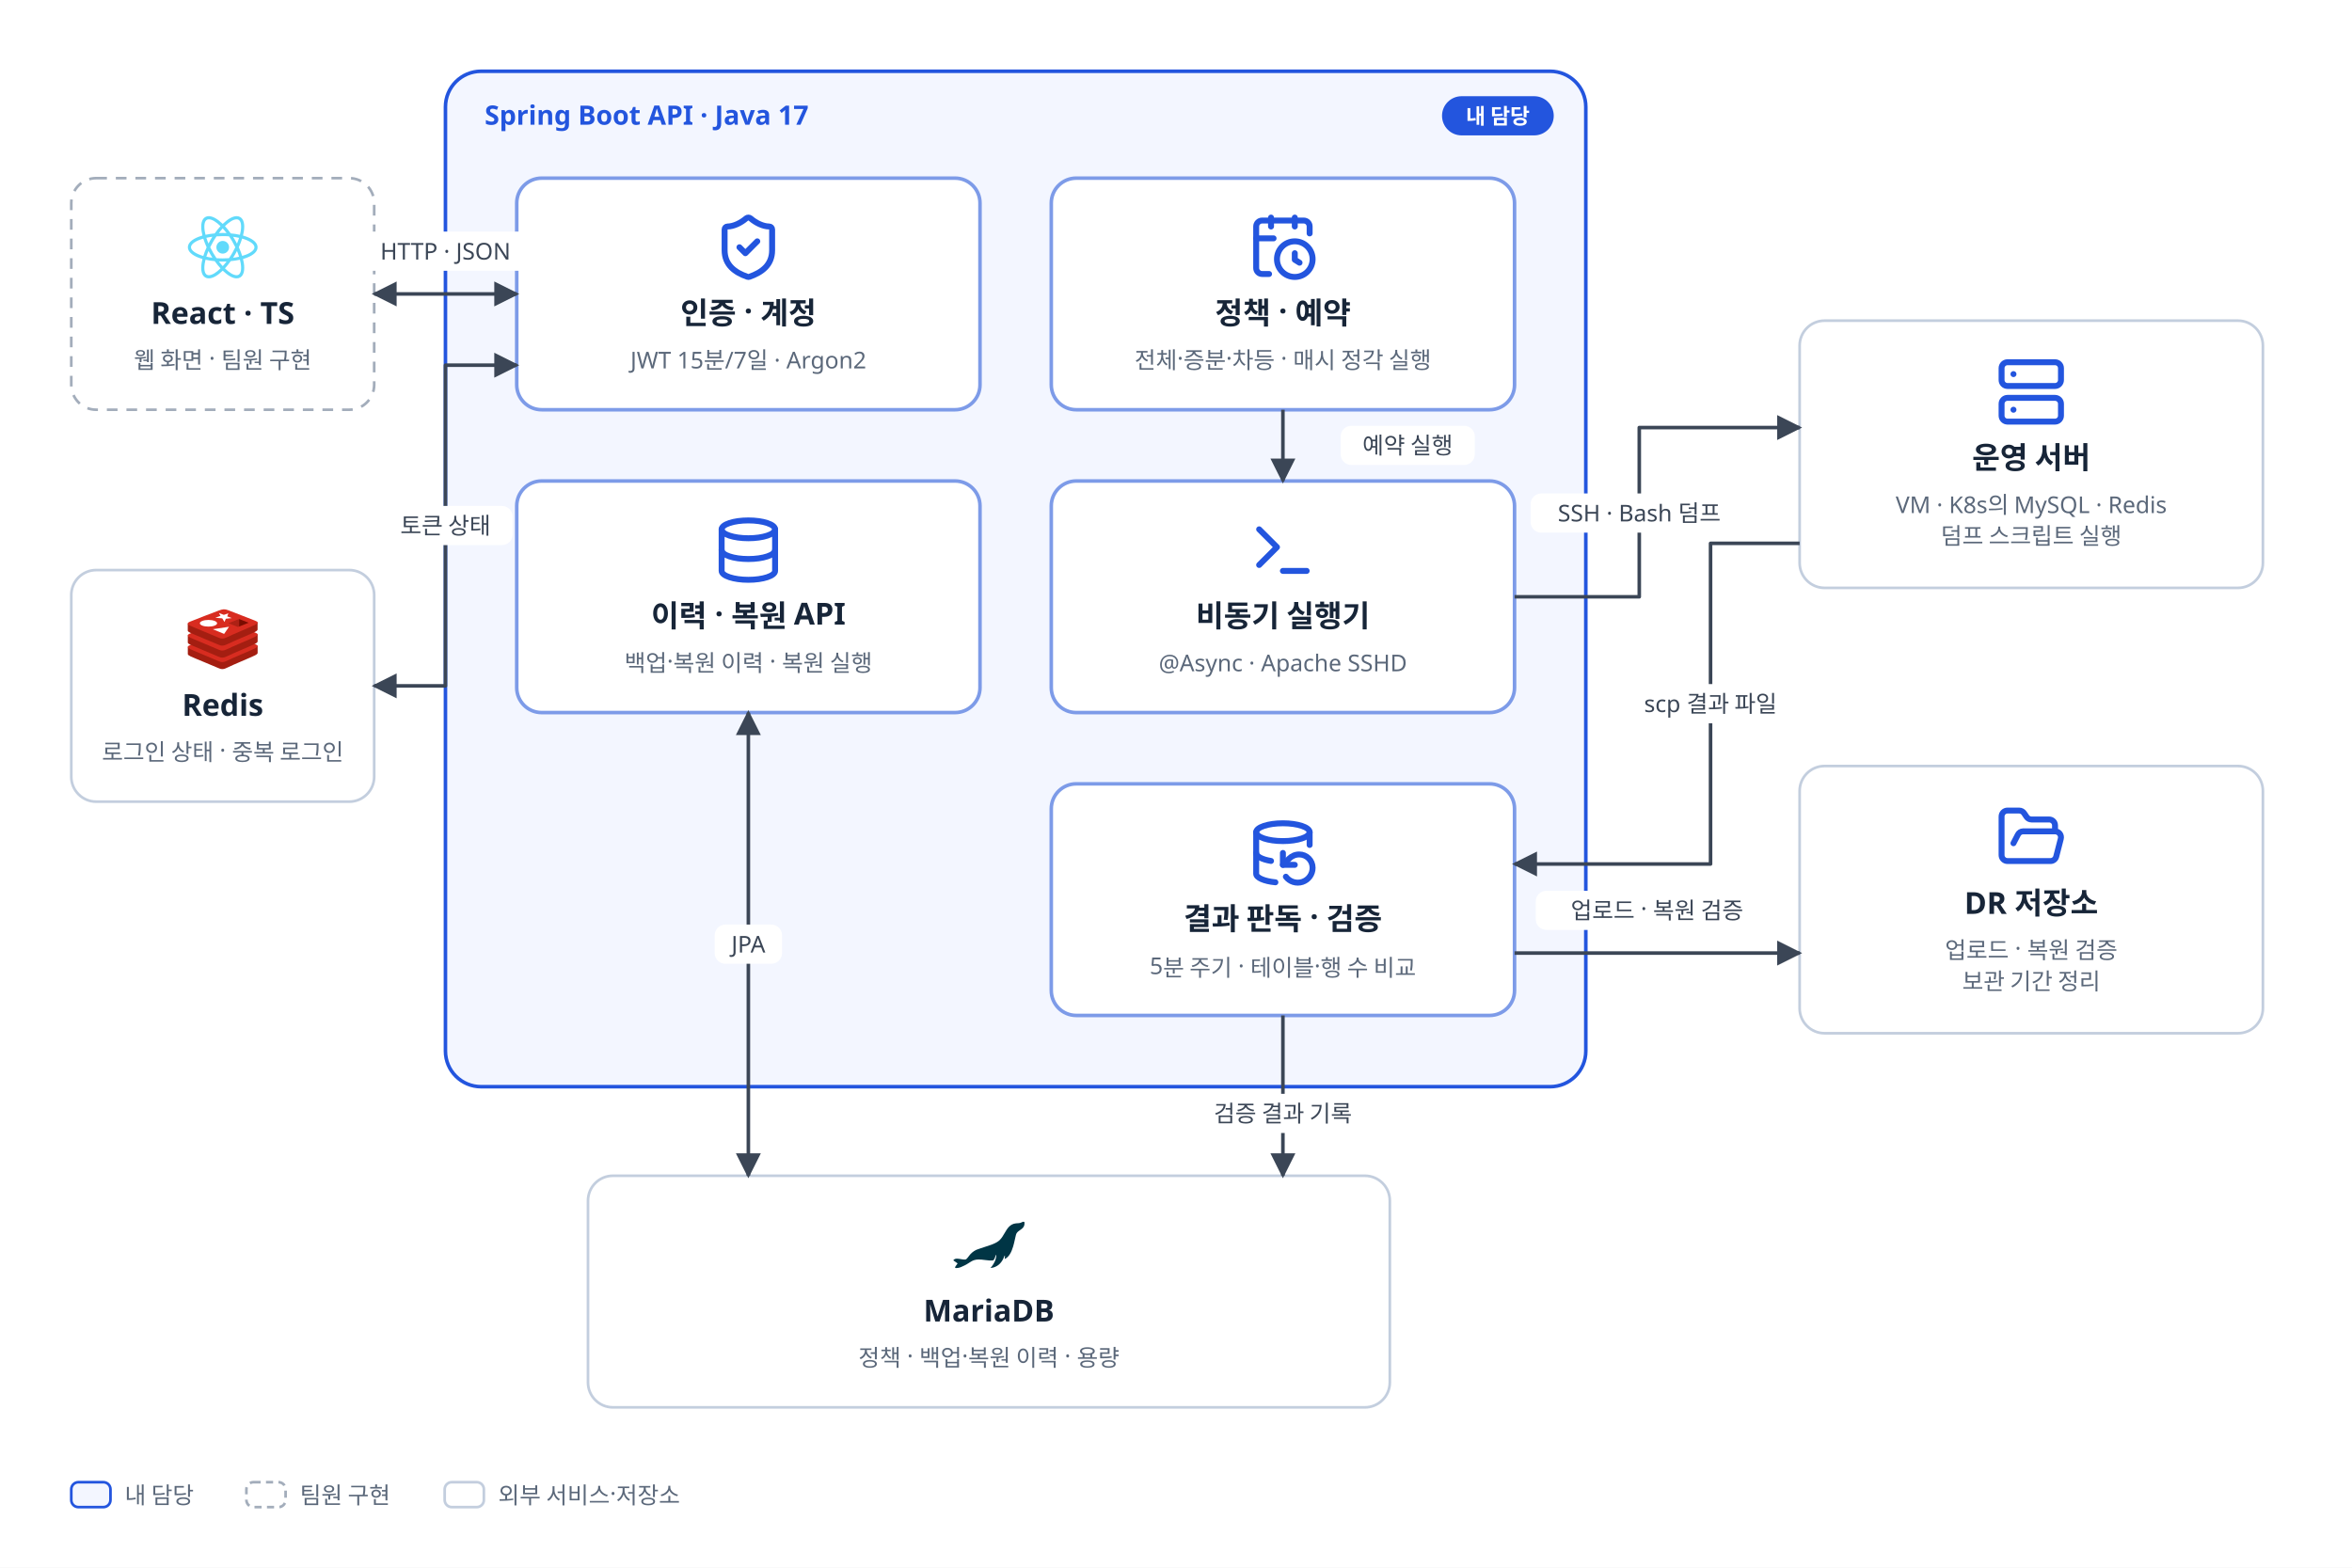
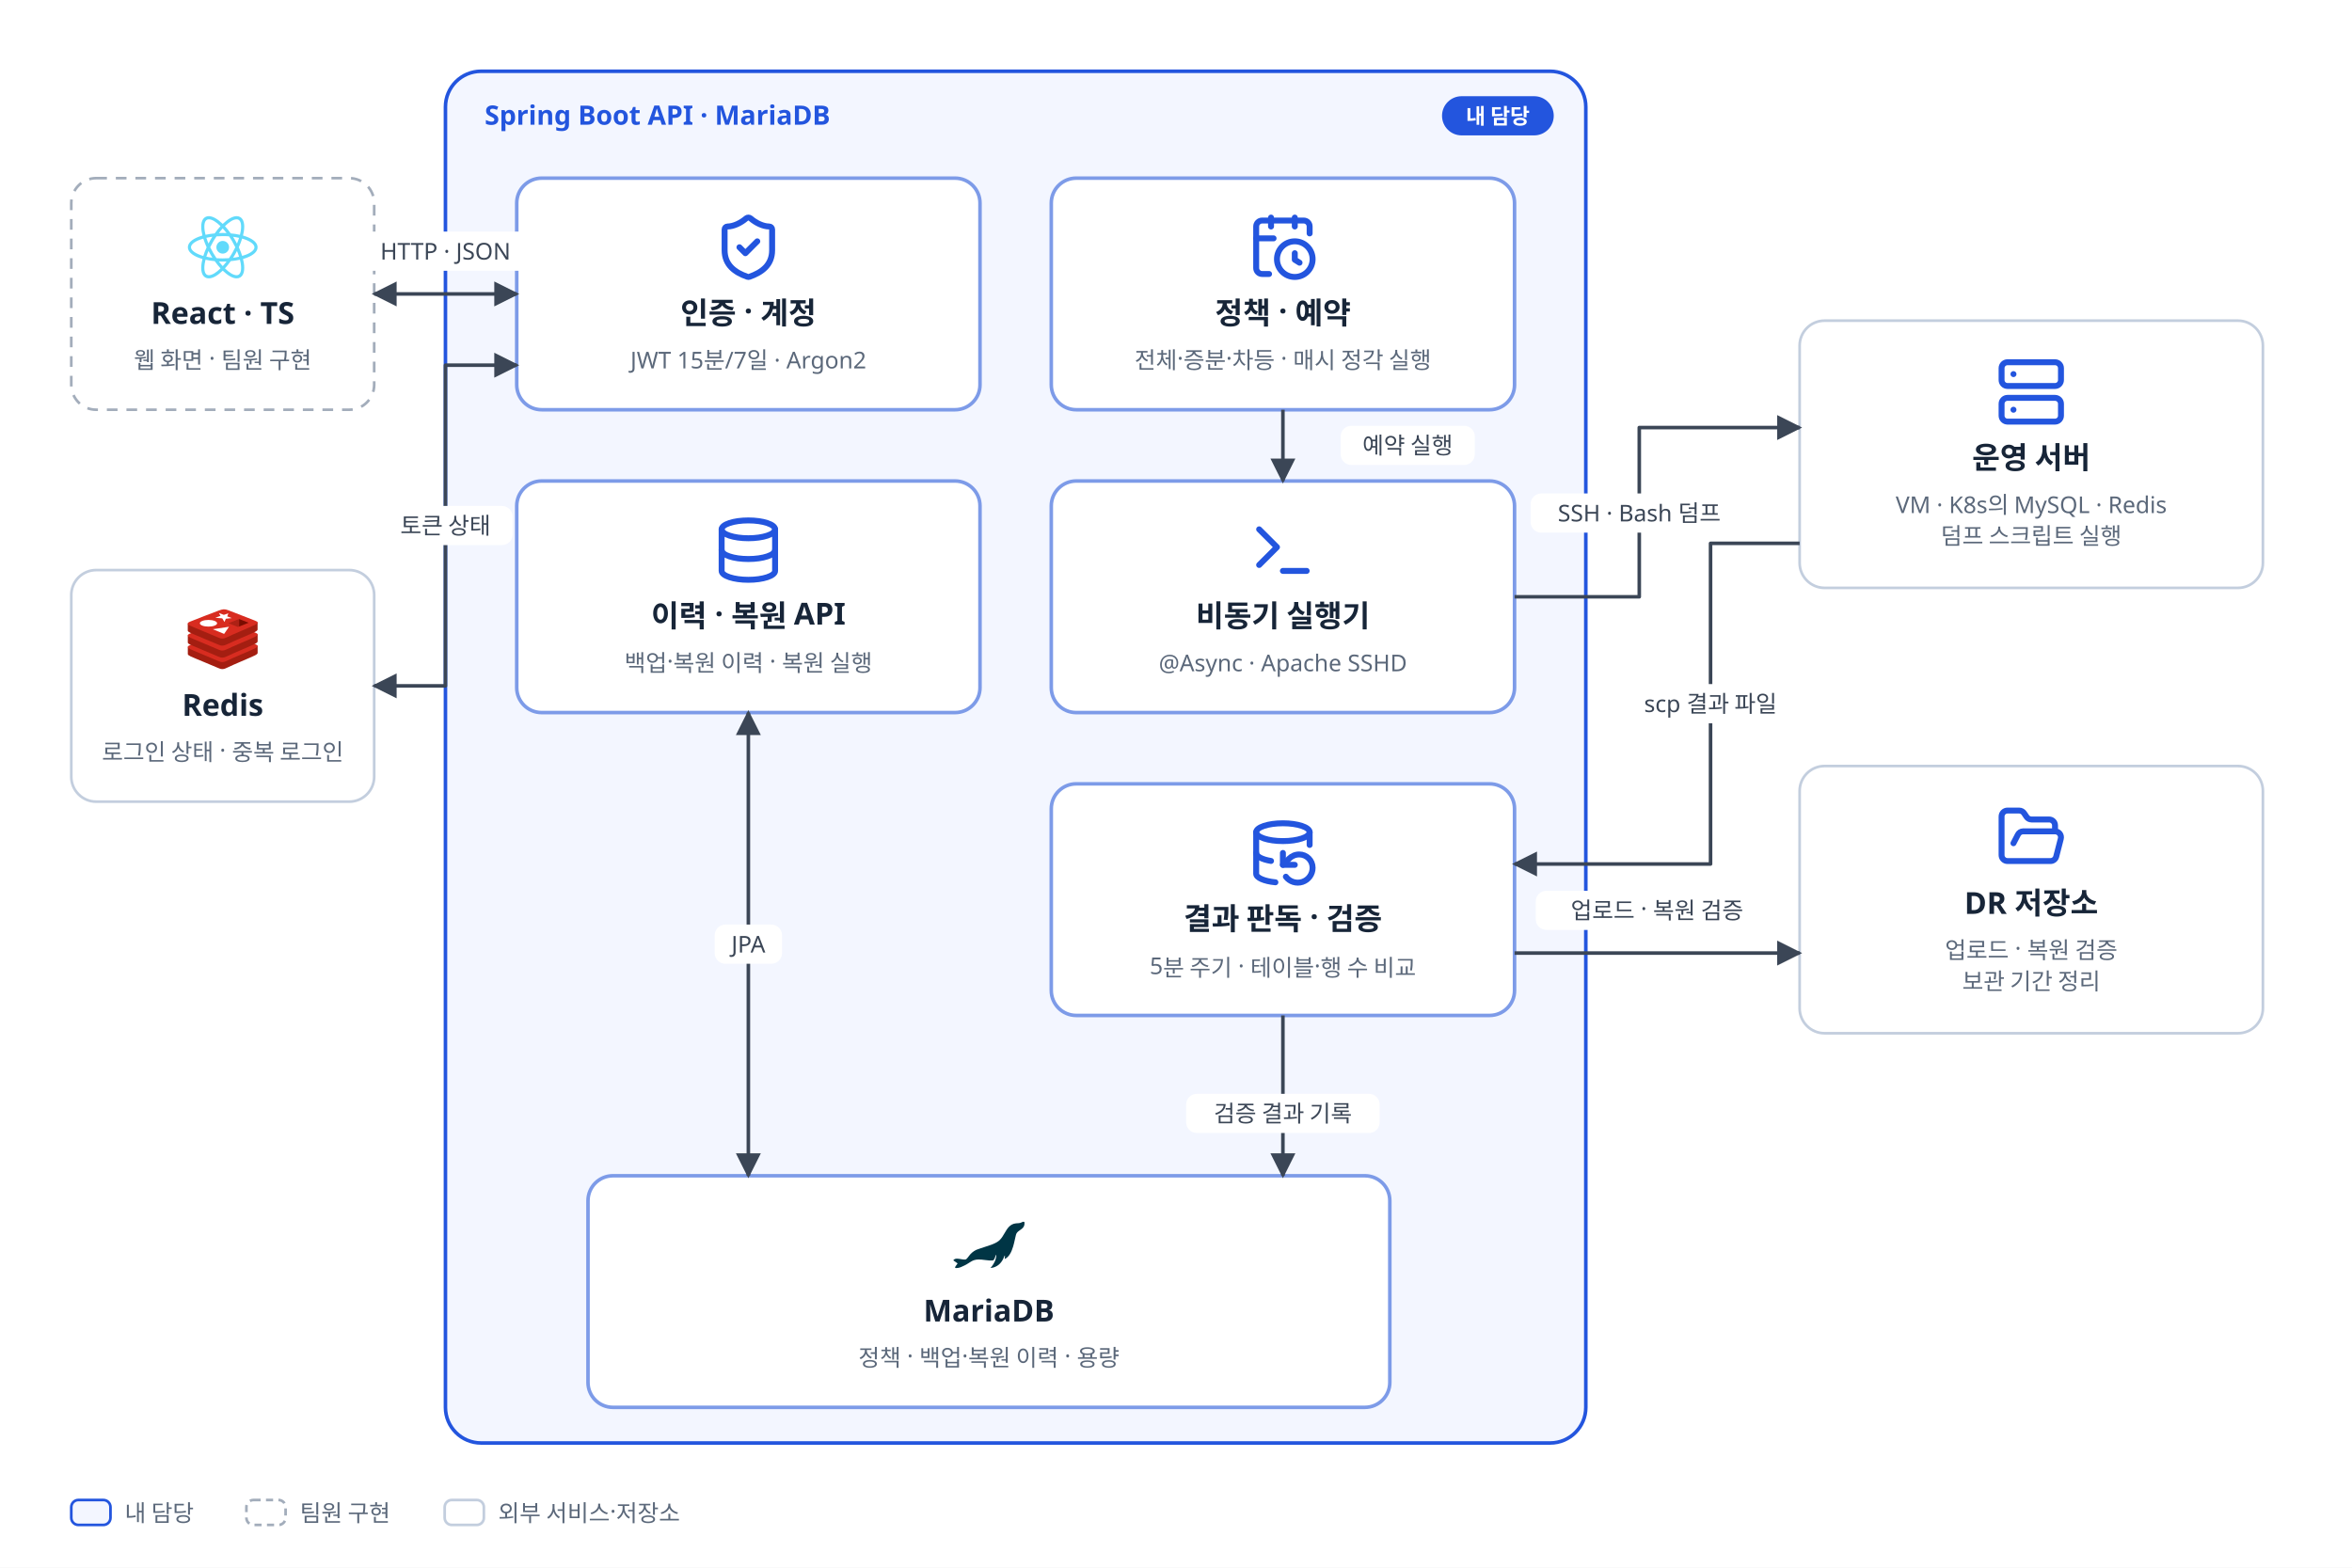
<svg xmlns="http://www.w3.org/2000/svg" width="1320" height="880" viewBox="0 0 1320 880" role="img" aria-labelledby="title desc" font-family="'Noto Sans KR','Malgun Gothic','Apple SD Gothic Neo',sans-serif">
  <defs>
    <marker id="arrow" viewBox="0 0 10 10" refX="9" refY="5" markerWidth="7" markerHeight="7" orient="auto-start-reverse">
      <path d="M0 0 L10 5 L0 10 Z" fill="#3b4656" />
    </marker>
    <marker id="arrow-start" viewBox="0 0 10 10" refX="1" refY="5" markerWidth="7" markerHeight="7" orient="auto">
      <path d="M10 0 L0 5 L10 10 Z" fill="#3b4656" />
    </marker>
    <marker id="arrow-key" viewBox="0 0 10 10" refX="9" refY="5" markerWidth="5" markerHeight="5" orient="auto-start-reverse">
      <path d="M0 0 L10 5 L0 10 Z" fill="#2355de" />
    </marker>
    <marker id="arrow-key-start" viewBox="0 0 10 10" refX="1" refY="5" markerWidth="5" markerHeight="5" orient="auto">
      <path d="M10 0 L0 5 L10 10 Z" fill="#2355de" />
    </marker>
    <symbol id="icon-calendar-clock" viewBox="0 0 24 24">
      <g fill="none" stroke="#2355de" stroke-width="2" stroke-linecap="round" stroke-linejoin="round">
        <path d="M16 14v2.2l1.6 1" />
        <path d="M16 2v3" />
        <path d="M21 7.338V5a2 2 0 00-2-2H5a2 2 0 00-2 2v14a2 2 0 002 2h2.338" />
        <path d="M3 9h5.859" />
        <path d="M8 2v3" />
        <circle cx="16" cy="16" r="6" />
      </g>
    </symbol>
    <symbol id="icon-database" viewBox="0 0 24 24">
      <g fill="none" stroke="#2355de" stroke-width="2" stroke-linecap="round" stroke-linejoin="round">
        <ellipse cx="12" cy="5" rx="9" ry="3" />
        <path d="M3 5V19A9 3 0 0 0 21 19V5" />
        <path d="M3 12A9 3 0 0 0 21 12" />
      </g>
    </symbol>
    <symbol id="icon-database-backup" viewBox="0 0 24 24">
      <g fill="none" stroke="#2355de" stroke-width="2" stroke-linecap="round" stroke-linejoin="round">
        <ellipse cx="12" cy="5" rx="9" ry="3" />
        <path d="M3 12a9 3 0 0 0 5 2.69" />
        <path d="M21 9.3V5" />
        <path d="M3 5v14a9 3 0 0 0 6.47 2.88" />
        <path d="M12 12v4h4" />
        <path d="M13 20a5 5 0 0 0 9-3 4.5 4.5 0 0 0-4.5-4.5c-1.33 0-2.54.54-3.41 1.41L12 16" />
      </g>
    </symbol>
    <symbol id="icon-folder-open" viewBox="0 0 24 24">
      <g fill="none" stroke="#2355de" stroke-width="2" stroke-linecap="round" stroke-linejoin="round">
        <path d="m6 14 1.5-2.9A2 2 0 0 1 9.24 10H20a2 2 0 0 1 1.94 2.5l-1.54 6a2 2 0 0 1-1.95 1.5H4a2 2 0 0 1-2-2V5a2 2 0 0 1 2-2h3.9a2 2 0 0 1 1.69.9l.81 1.2a2 2 0 0 0 1.67.9H18a2 2 0 0 1 2 2v2" />
      </g>
    </symbol>
    <symbol id="icon-mariadb" viewBox="0 0 128 128">
      <path fill="#003545" d="M127.403 22.767a1.824 1.824 0 0 0-1.24-.414c-1.236 0-2.833.838-3.693 1.287l-.34.175a11.721 11.721 0 0 1-4.612 1.16 64.756 64.756 0 0 0-4.896.34c-10.91 1.121-15.777 9.484-20.464 17.57-2.552 4.399-5.188 8.969-8.802 12.46-.747.724-1.541 1.4-2.378 2.02-3.74 2.78-8.435 4.765-12.088 6.17-3.518 1.345-7.359 2.553-11.066 3.722-3.4 1.07-6.609 2.082-9.56 3.178-1.144.422-2.299.823-3.459 1.205-2.688.872-4.626 1.54-7.458 3.49a47.949 47.949 0 0 0-2.963 2.183 31.255 31.255 0 0 0-5.913 6.227 36.767 36.767 0 0 1-4.966 5.961c-.598.584-1.659.872-3.248.872-1.86 0-4.115-.384-6.501-.79-2.462-.435-5.006-.85-7.188-.85-1.771 0-3.13.29-4.141.873 0 0-1.708.995-2.427 2.282l.707.32a14.493 14.493 0 0 1 3.02 2.181 15.153 15.153 0 0 0 3.141 2.234c.365.134.695.344.97.616-.296.436-.734.999-1.193 1.6-2.517 3.296-3.987 5.377-3.145 6.511.404.21.855.312 1.31.297 5.49 0 8.44-1.426 12.17-3.233 1.082-.522 2.182-1.06 3.491-1.615 2.182-.946 4.531-2.456 7.022-4.054 3.26-2.124 6.668-4.306 9.976-5.358a27.188 27.188 0 0 1 8.391-1.179c3.492 0 7.167.466 10.71.92 2.641.342 5.377.69 8.06.852a50.27 50.27 0 0 0 2.946.092 34.127 34.127 0 0 0 3.757-.196l.3-.105c1.883-1.158 2.765-3.64 3.618-6.04.551-1.546 1.014-2.933 1.747-3.814.043-.043.09-.082.14-.117a.175.175 0 0 1 .213.034v.07c-.435 9.387-4.215 15.348-8.038 20.646l-2.552 2.736s3.573 0 5.607-.786c7.42-2.217 13.018-7.104 17.093-14.899a63.583 63.583 0 0 0 2.693-6.15c.07-.172.712-.496.65.407-.021.267-.04.563-.061.874 0 .182 0 .37-.035.558-.104 1.31-.414 4.076-.414 4.076l2.29-1.227c5.525-3.49 9.784-10.533 13.015-21.491 1.344-4.566 2.33-9.1 3.197-13.093 1.039-4.801 1.935-8.915 2.96-10.512 1.61-2.506 4.067-4.2 6.445-5.844.323-.222.65-.437.97-.673 2.988-2.098 5.96-4.52 6.616-9.037v-.1c.474-3.37.073-4.228-.384-4.621z" />
    </symbol>
    <symbol id="icon-react" viewBox="0 0 128 128">
      <g>
        <g fill="#61DAFB">
          <circle cx="64" cy="64" r="11.4" />
          <path d="M107.3 45.2c-2.2-.8-4.5-1.6-6.9-2.3.6-2.4 1.1-4.8 1.5-7.1 2.1-13.2-.2-22.5-6.6-26.1-1.9-1.1-4-1.6-6.4-1.6-7 0-15.9 5.2-24.9 13.9-9-8.7-17.9-13.9-24.9-13.9-2.4 0-4.5.5-6.4 1.6-6.4 3.7-8.7 13-6.6 26.1.4 2.3.9 4.7 1.5 7.1-2.4.7-4.7 1.4-6.9 2.3C8.2 50 1.4 56.6 1.4 64s6.9 14 19.3 18.8c2.2.8 4.5 1.6 6.9 2.3-.6 2.4-1.1 4.8-1.5 7.1-2.1 13.2.2 22.5 6.6 26.1 1.9 1.1 4 1.6 6.4 1.6 7.1 0 16-5.2 24.9-13.9 9 8.7 17.9 13.9 24.9 13.9 2.4 0 4.5-.5 6.4-1.6 6.4-3.7 8.7-13 6.6-26.1-.4-2.3-.9-4.7-1.5-7.1 2.4-.7 4.7-1.4 6.9-2.3 12.5-4.8 19.3-11.4 19.3-18.8s-6.8-14-19.3-18.8zM92.5 14.7c4.1 2.4 5.5 9.8 3.8 20.3-.3 2.1-.8 4.3-1.4 6.6-5.2-1.2-10.7-2-16.5-2.5-3.4-4.8-6.9-9.1-10.4-13 7.4-7.3 14.9-12.3 21-12.3 1.3 0 2.5.3 3.5.9zM81.3 74c-1.8 3.2-3.9 6.4-6.1 9.6-3.7.3-7.4.4-11.2.4-3.9 0-7.6-.1-11.2-.4-2.2-3.2-4.2-6.4-6-9.6-1.9-3.3-3.7-6.7-5.3-10 1.6-3.3 3.4-6.7 5.3-10 1.8-3.2 3.9-6.4 6.1-9.6 3.7-.3 7.4-.4 11.2-.4 3.9 0 7.6.1 11.2.4 2.2 3.2 4.2 6.4 6 9.6 1.9 3.3 3.7 6.7 5.3 10-1.7 3.3-3.4 6.6-5.3 10zm8.3-3.3c1.5 3.5 2.7 6.9 3.8 10.3-3.4.8-7 1.4-10.8 1.9 1.2-1.9 2.5-3.9 3.6-6 1.2-2.1 2.3-4.2 3.4-6.2zM64 97.8c-2.4-2.6-4.7-5.4-6.9-8.3 2.3.1 4.6.2 6.9.2 2.3 0 4.6-.1 6.9-.2-2.2 2.9-4.5 5.7-6.9 8.3zm-18.6-15c-3.8-.5-7.4-1.1-10.8-1.9 1.1-3.3 2.3-6.8 3.8-10.3 1.1 2 2.2 4.1 3.4 6.1 1.2 2.2 2.4 4.1 3.6 6.1zm-7-25.5c-1.5-3.5-2.7-6.9-3.8-10.3 3.4-.8 7-1.4 10.8-1.9-1.2 1.9-2.5 3.9-3.6 6-1.2 2.1-2.3 4.2-3.4 6.2zM64 30.2c2.4 2.6 4.7 5.4 6.9 8.3-2.3-.1-4.6-.2-6.9-.2-2.3 0-4.6.1-6.9.2 2.2-2.9 4.5-5.7 6.9-8.3zm22.2 21l-3.6-6c3.8.5 7.4 1.1 10.8 1.9-1.1 3.3-2.3 6.8-3.8 10.3-1.1-2.1-2.2-4.2-3.4-6.2zM31.7 35c-1.7-10.5-.3-17.9 3.8-20.3 1-.6 2.2-.9 3.5-.9 6 0 13.5 4.9 21 12.3-3.5 3.8-7 8.2-10.4 13-5.8.5-11.3 1.4-16.5 2.5-.6-2.3-1-4.5-1.4-6.6zM7 64c0-4.7 5.7-9.7 15.7-13.4 2-.8 4.2-1.5 6.4-2.1 1.6 5 3.6 10.3 6 15.6-2.4 5.3-4.5 10.5-6 15.5C15.3 75.6 7 69.6 7 64zm28.5 49.3c-4.1-2.4-5.5-9.8-3.8-20.3.3-2.1.8-4.3 1.4-6.6 5.2 1.2 10.7 2 16.5 2.5 3.4 4.8 6.9 9.1 10.4 13-7.4 7.3-14.9 12.3-21 12.3-1.3 0-2.5-.3-3.5-.9zM96.3 93c1.7 10.5.3 17.9-3.8 20.3-1 .6-2.2.9-3.5.9-6 0-13.5-4.9-21-12.3 3.5-3.8 7-8.2 10.4-13 5.8-.5 11.3-1.4 16.5-2.5.6 2.3 1 4.5 1.4 6.6zm9-15.6c-2 .8-4.2 1.5-6.4 2.1-1.6-5-3.6-10.3-6-15.6 2.4-5.3 4.5-10.5 6-15.5 13.8 4 22.1 10 22.1 15.6 0 4.7-5.8 9.7-15.7 13.4z" />
        </g>
      </g>
    </symbol>
    <symbol id="icon-redis" viewBox="0 0 128 128">
      <g>
        <path fill="#A41E11" d="M121.8 93.1c-6.7 3.5-41.4 17.7-48.8 21.6-7.4 3.9-11.5 3.8-17.3 1S13 98.1 6.3 94.9c-3.3-1.6-5-2.9-5-4.2V78s48-10.5 55.8-13.2c7.8-2.8 10.4-2.9 17-.5s46.1 9.5 52.6 11.9v12.5c0 1.3-1.5 2.7-4.9 4.4z" />
        <path fill="#D82C20" d="M121.8 80.5C115.1 84 80.4 98.2 73 102.1c-7.4 3.9-11.5 3.8-17.3 1-5.8-2.8-42.7-17.7-49.4-20.9C-.3 79-.5 76.8 6 74.3c6.5-2.6 43.2-17 51-19.7 7.8-2.8 10.4-2.9 17-.5s41.1 16.1 47.6 18.5c6.7 2.4 6.9 4.4.2 7.9z" />
        <path fill="#A41E11" d="M121.8 72.5C115.1 76 80.4 90.2 73 94.1c-7.4 3.8-11.5 3.8-17.3 1C49.9 92.3 13 77.4 6.3 74.2c-3.3-1.6-5-2.9-5-4.2V57.3s48-10.5 55.8-13.2c7.8-2.8 10.4-2.9 17-.5s46.1 9.5 52.6 11.9V68c0 1.3-1.5 2.7-4.9 4.5z" />
        <path fill="#D82C20" d="M121.8 59.8c-6.7 3.5-41.4 17.7-48.8 21.6-7.4 3.8-11.5 3.8-17.3 1C49.9 79.6 13 64.7 6.3 61.5s-6.8-5.4-.3-7.9c6.5-2.6 43.2-17 51-19.7 7.8-2.8 10.4-2.9 17-.5s41.1 16.1 47.6 18.5c6.7 2.4 6.9 4.4.2 7.9z" />
        <path fill="#A41E11" d="M121.8 51c-6.7 3.5-41.4 17.7-48.8 21.6-7.4 3.8-11.5 3.8-17.3 1C49.9 70.9 13 56 6.3 52.8c-3.3-1.6-5.1-2.9-5.1-4.2V35.9s48-10.5 55.8-13.2c7.8-2.8 10.4-2.9 17-.5s46.1 9.5 52.6 11.9v12.5c.1 1.3-1.4 2.6-4.8 4.4z" />
        <path fill="#D82C20" d="M121.8 38.3C115.1 41.8 80.4 56 73 59.9c-7.4 3.8-11.5 3.8-17.3 1S13 43.3 6.3 40.1s-6.8-5.4-.3-7.9c6.5-2.6 43.2-17 51-19.7 7.8-2.8 10.4-2.9 17-.5s41.1 16.1 47.6 18.5c6.7 2.4 6.9 4.4.2 7.8z" />
        <path fill="#fff" d="M80.4 26.1l-10.8 1.2-2.5 5.8-3.9-6.5-12.5-1.1 9.3-3.4-2.8-5.2 8.8 3.4 8.2-2.7L72 23zM66.5 54.5l-20.3-8.4 29.1-4.4z" />
        <ellipse fill="#fff" cx="38.4" cy="35.4" rx="15.5" ry="6" />
        <path fill="#7A0C00" d="M93.3 27.7l17.2 6.8-17.2 6.8z" />
        <path fill="#AD2115" d="M74.3 35.3l19-7.6v13.6l-1.9.8z" />
      </g>
    </symbol>
    <symbol id="icon-server" viewBox="0 0 24 24">
      <g fill="none" stroke="#2355de" stroke-width="2" stroke-linecap="round" stroke-linejoin="round">
        <rect width="20" height="8" x="2" y="2" rx="2" ry="2" />
        <rect width="20" height="8" x="2" y="14" rx="2" ry="2" />
        <line x1="6" x2="6.01" y1="6" y2="6" />
        <line x1="6" x2="6.01" y1="18" y2="18" />
      </g>
    </symbol>
    <symbol id="icon-shield-check" viewBox="0 0 24 24">
      <g fill="none" stroke="#2355de" stroke-width="2" stroke-linecap="round" stroke-linejoin="round">
        <path d="M20 13c0 5-3.5 7.5-7.66 8.95a1 1 0 0 1-.67-.01C7.5 20.5 4 18 4 13V6a1 1 0 0 1 1-1c2 0 4.5-1.2 6.24-2.72a1.17 1.17 0 0 1 1.52 0C14.51 3.81 17 5 19 5a1 1 0 0 1 1 1z" />
        <path d="m9 12 2 2 4-4" />
      </g>
    </symbol>
    <symbol id="icon-terminal" viewBox="0 0 24 24">
      <g fill="none" stroke="#2355de" stroke-width="2" stroke-linecap="round" stroke-linejoin="round">
        <path d="M12 19h8" />
        <path d="m4 17 6-6-6-6" />
      </g>
    </symbol>
  </defs>
  <rect width="1320" height="880" fill="#fff" />
-   <rect x="250" y="40" width="640" height="570" rx="20" fill="#f3f6ff" stroke="#2355de" stroke-width="2" />
-   <text x="272.0" y="70.0" font-size="15" font-weight="700" fill="#2355de" text-anchor="start">Spring Boot API · Java 17</text>
+   <rect x="250" y="40" width="640" height="770" rx="20" fill="#f3f6ff" stroke="#2355de" stroke-width="2" />
+   <text x="272.0" y="70.0" font-size="15" font-weight="700" fill="#2355de" text-anchor="start">Spring Boot API · MariaDB</text>
  <rect x="809.3" y="54" width="62.7" height="22" rx="11" fill="#2355de" />
  <text x="840.6" y="69.5" font-size="12" font-weight="700" fill="#fff" text-anchor="middle">내 담당</text>
  <rect x="40" y="100" width="170" height="130" rx="14" fill="#fff" stroke="#a3adbb" stroke-width="1.5" stroke-dasharray="6 5" />
  <use href="#icon-react" x="105.0" y="118.8" width="40" height="40" />
  <text x="125.0" y="181.8" font-size="17" font-weight="700" fill="#172538" text-anchor="middle">React · TS</text>
  <text x="125.0" y="206.8" font-size="13" font-weight="400" fill="#5b687a" text-anchor="middle">웹 화면 · 팀원 구현</text>
  <rect x="40" y="320" width="170" height="130" rx="14" fill="#fff" stroke="#c3cede" stroke-width="1.5" />
  <use href="#icon-redis" x="105.0" y="338.8" width="40" height="40" />
  <text x="125.0" y="401.8" font-size="17" font-weight="700" fill="#172538" text-anchor="middle">Redis</text>
  <text x="125.0" y="426.8" font-size="13" font-weight="400" fill="#5b687a" text-anchor="middle">로그인 상태 · 중복 로그인</text>
  <rect x="290" y="100" width="260" height="130" rx="14" fill="#fff" stroke="#7d9be8" stroke-width="2" />
  <use href="#icon-shield-check" x="400.0" y="118.8" width="40" height="40" />
  <text x="420.0" y="181.8" font-size="17" font-weight="700" fill="#172538" text-anchor="middle">인증 · 계정</text>
  <text x="420.0" y="206.8" font-size="13" font-weight="400" fill="#5b687a" text-anchor="middle">JWT 15분/7일 · Argon2</text>
  <rect x="290" y="270" width="260" height="130" rx="14" fill="#fff" stroke="#7d9be8" stroke-width="2" />
  <use href="#icon-database" x="400.0" y="288.8" width="40" height="40" />
  <text x="420.0" y="351.8" font-size="17" font-weight="700" fill="#172538" text-anchor="middle">이력 · 복원 API</text>
  <text x="420.0" y="376.8" font-size="13" font-weight="400" fill="#5b687a" text-anchor="middle">백업·복원 이력 · 복원 실행</text>
  <rect x="590" y="100" width="260" height="130" rx="14" fill="#fff" stroke="#7d9be8" stroke-width="2" />
  <use href="#icon-calendar-clock" x="700.0" y="118.8" width="40" height="40" />
  <text x="720.0" y="181.8" font-size="17" font-weight="700" fill="#172538" text-anchor="middle">정책 · 예약</text>
  <text x="720.0" y="206.8" font-size="13" font-weight="400" fill="#5b687a" text-anchor="middle">전체·증분·차등 · 매시 정각 실행</text>
  <rect x="590" y="270" width="260" height="130" rx="14" fill="#fff" stroke="#7d9be8" stroke-width="2" />
  <use href="#icon-terminal" x="700.0" y="288.8" width="40" height="40" />
  <text x="720.0" y="351.8" font-size="17" font-weight="700" fill="#172538" text-anchor="middle">비동기 실행기</text>
  <text x="720.0" y="376.8" font-size="13" font-weight="400" fill="#5b687a" text-anchor="middle">@Async · Apache SSHD</text>
  <rect x="590" y="440" width="260" height="130" rx="14" fill="#fff" stroke="#7d9be8" stroke-width="2" />
  <use href="#icon-database-backup" x="700.0" y="458.8" width="40" height="40" />
  <text x="720.0" y="521.8" font-size="17" font-weight="700" fill="#172538" text-anchor="middle">결과 판독 · 검증</text>
  <text x="720.0" y="546.8" font-size="13" font-weight="400" fill="#5b687a" text-anchor="middle">5분 주기 · 테이블·행 수 비교</text>
-   <rect x="330" y="660" width="450" height="130" rx="14" fill="#fff" stroke="#c3cede" stroke-width="1.5" />
+   <rect x="330" y="660" width="450" height="130" rx="14" fill="#fff" stroke="#7d9be8" stroke-width="2" />
  <use href="#icon-mariadb" x="535.0" y="678.8" width="40" height="40" />
  <text x="555.0" y="741.8" font-size="17" font-weight="700" fill="#172538" text-anchor="middle">MariaDB</text>
  <text x="555.0" y="766.8" font-size="13" font-weight="400" fill="#5b687a" text-anchor="middle">정책 · 백업·복원 이력 · 용량</text>
  <rect x="1010" y="180" width="260" height="150" rx="14" fill="#fff" stroke="#c3cede" stroke-width="1.5" />
  <use href="#icon-server" x="1120.0" y="200.0" width="40" height="40" />
  <text x="1140.0" y="263.0" font-size="17" font-weight="700" fill="#172538" text-anchor="middle">운영 서버</text>
  <text x="1140.0" y="288.0" font-size="13" font-weight="400" fill="#5b687a" text-anchor="middle">VM · K8s의 MySQL · Redis</text>
  <text x="1140.0" y="305.5" font-size="13" font-weight="400" fill="#5b687a" text-anchor="middle">덤프 스크립트 실행</text>
  <rect x="1010" y="430" width="260" height="150" rx="14" fill="#fff" stroke="#c3cede" stroke-width="1.5" />
  <use href="#icon-folder-open" x="1120.0" y="450.0" width="40" height="40" />
  <text x="1140.0" y="513.0" font-size="17" font-weight="700" fill="#172538" text-anchor="middle">DR 저장소</text>
  <text x="1140.0" y="538.0" font-size="13" font-weight="400" fill="#5b687a" text-anchor="middle">업로드 · 복원 검증</text>
  <text x="1140.0" y="555.5" font-size="13" font-weight="400" fill="#5b687a" text-anchor="middle">보관 기간 정리</text>
  <path d="M 210 165 L 290 165" fill="none" stroke="#3b4656" stroke-width="2" stroke-linejoin="round" marker-end="url(#arrow)" marker-start="url(#arrow-start)" />
  <rect x="202.0" y="130.0" width="96.1" height="22" rx="6" fill="#fff" />
  <text x="250.0" y="145.7" font-size="13" font-weight="500" fill="#3b4656" text-anchor="middle">HTTP · JSON</text>
  <path d="M 290 205 L 250 205 L 250 385 L 210 385" fill="none" stroke="#3b4656" stroke-width="2" stroke-linejoin="round" marker-end="url(#arrow)" marker-start="url(#arrow-start)" />
  <rect x="212.4" y="284.0" width="75.3" height="22" rx="6" fill="#fff" />
  <text x="250.0" y="299.7" font-size="13" font-weight="500" fill="#3b4656" text-anchor="middle">토큰 상태</text>
  <path d="M 720 230 L 720 270" fill="none" stroke="#3b4656" stroke-width="2" stroke-linejoin="round" marker-end="url(#arrow)" />
  <rect x="752.4" y="239.0" width="75.3" height="22" rx="6" fill="#fff" />
  <text x="790.0" y="254.7" font-size="13" font-weight="500" fill="#3b4656" text-anchor="middle">예약 실행</text>
  <path d="M 850 335 L 920 335 L 920 240 L 1010 240" fill="none" stroke="#3b4656" stroke-width="2" stroke-linejoin="round" marker-end="url(#arrow)" />
  <rect x="859.0" y="277.0" width="122.1" height="22" rx="6" fill="#fff" />
  <text x="920.0" y="292.7" font-size="13" font-weight="500" fill="#3b4656" text-anchor="middle">SSH · Bash 덤프</text>
  <path d="M 1010 305 L 960 305 L 960 485 L 850 485" fill="none" stroke="#3b4656" stroke-width="2" stroke-linejoin="round" marker-end="url(#arrow)" />
  <rect x="907.8" y="384.0" width="104.4" height="22" rx="6" fill="#fff" />
  <text x="960.0" y="399.7" font-size="13" font-weight="500" fill="#3b4656" text-anchor="middle">scp 결과 파일</text>
  <path d="M 850 535 L 1010 535" fill="none" stroke="#3b4656" stroke-width="2" stroke-linejoin="round" marker-end="url(#arrow)" />
  <rect x="861.9" y="500.0" width="136.1" height="22" rx="6" fill="#fff" />
  <text x="930.0" y="515.7" font-size="13" font-weight="500" fill="#3b4656" text-anchor="middle">업로드 · 복원 검증</text>
  <path d="M 420 400 L 420 660" fill="none" stroke="#3b4656" stroke-width="2" stroke-linejoin="round" marker-end="url(#arrow)" marker-start="url(#arrow-start)" />
  <rect x="401.1" y="519.0" width="37.8" height="22" rx="6" fill="#fff" />
  <text x="420.0" y="534.7" font-size="13" font-weight="500" fill="#3b4656" text-anchor="middle">JPA</text>
  <path d="M 720 570 L 720 660" fill="none" stroke="#3b4656" stroke-width="2" stroke-linejoin="round" marker-end="url(#arrow)" />
  <rect x="665.7" y="614.0" width="108.6" height="22" rx="6" fill="#fff" />
  <text x="720.0" y="629.7" font-size="13" font-weight="500" fill="#3b4656" text-anchor="middle">검증 결과 기록</text>
-   <rect x="40" y="832" width="22" height="14" rx="4" fill="#f3f6ff" stroke="#2355de" stroke-width="1.5" />
-   <text x="70.0" y="844.0" font-size="13" font-weight="500" fill="#5b687a" text-anchor="start">내 담당</text>
-   <rect x="138.28" y="832" width="22" height="14" rx="4" fill="#fff" stroke="#a3adbb" stroke-width="1.5" stroke-dasharray="4 3" />
-   <text x="168.3" y="844.0" font-size="13" font-weight="500" fill="#5b687a" text-anchor="start">팀원 구현</text>
-   <rect x="249.56" y="832" width="22" height="14" rx="4" fill="#fff" stroke="#c3cede" stroke-width="1.5" />
-   <text x="279.6" y="844.0" font-size="13" font-weight="500" fill="#5b687a" text-anchor="start">외부 서비스·저장소</text>
+   <rect x="40" y="842" width="22" height="14" rx="4" fill="#f3f6ff" stroke="#2355de" stroke-width="1.5" />
+   <text x="70.0" y="854.0" font-size="13" font-weight="500" fill="#5b687a" text-anchor="start">내 담당</text>
+   <rect x="138.28" y="842" width="22" height="14" rx="4" fill="#fff" stroke="#a3adbb" stroke-width="1.5" stroke-dasharray="4 3" />
+   <text x="168.3" y="854.0" font-size="13" font-weight="500" fill="#5b687a" text-anchor="start">팀원 구현</text>
+   <rect x="249.56" y="842" width="22" height="14" rx="4" fill="#fff" stroke="#c3cede" stroke-width="1.5" />
+   <text x="279.6" y="854.0" font-size="13" font-weight="500" fill="#5b687a" text-anchor="start">외부 서비스·저장소</text>
</svg>
